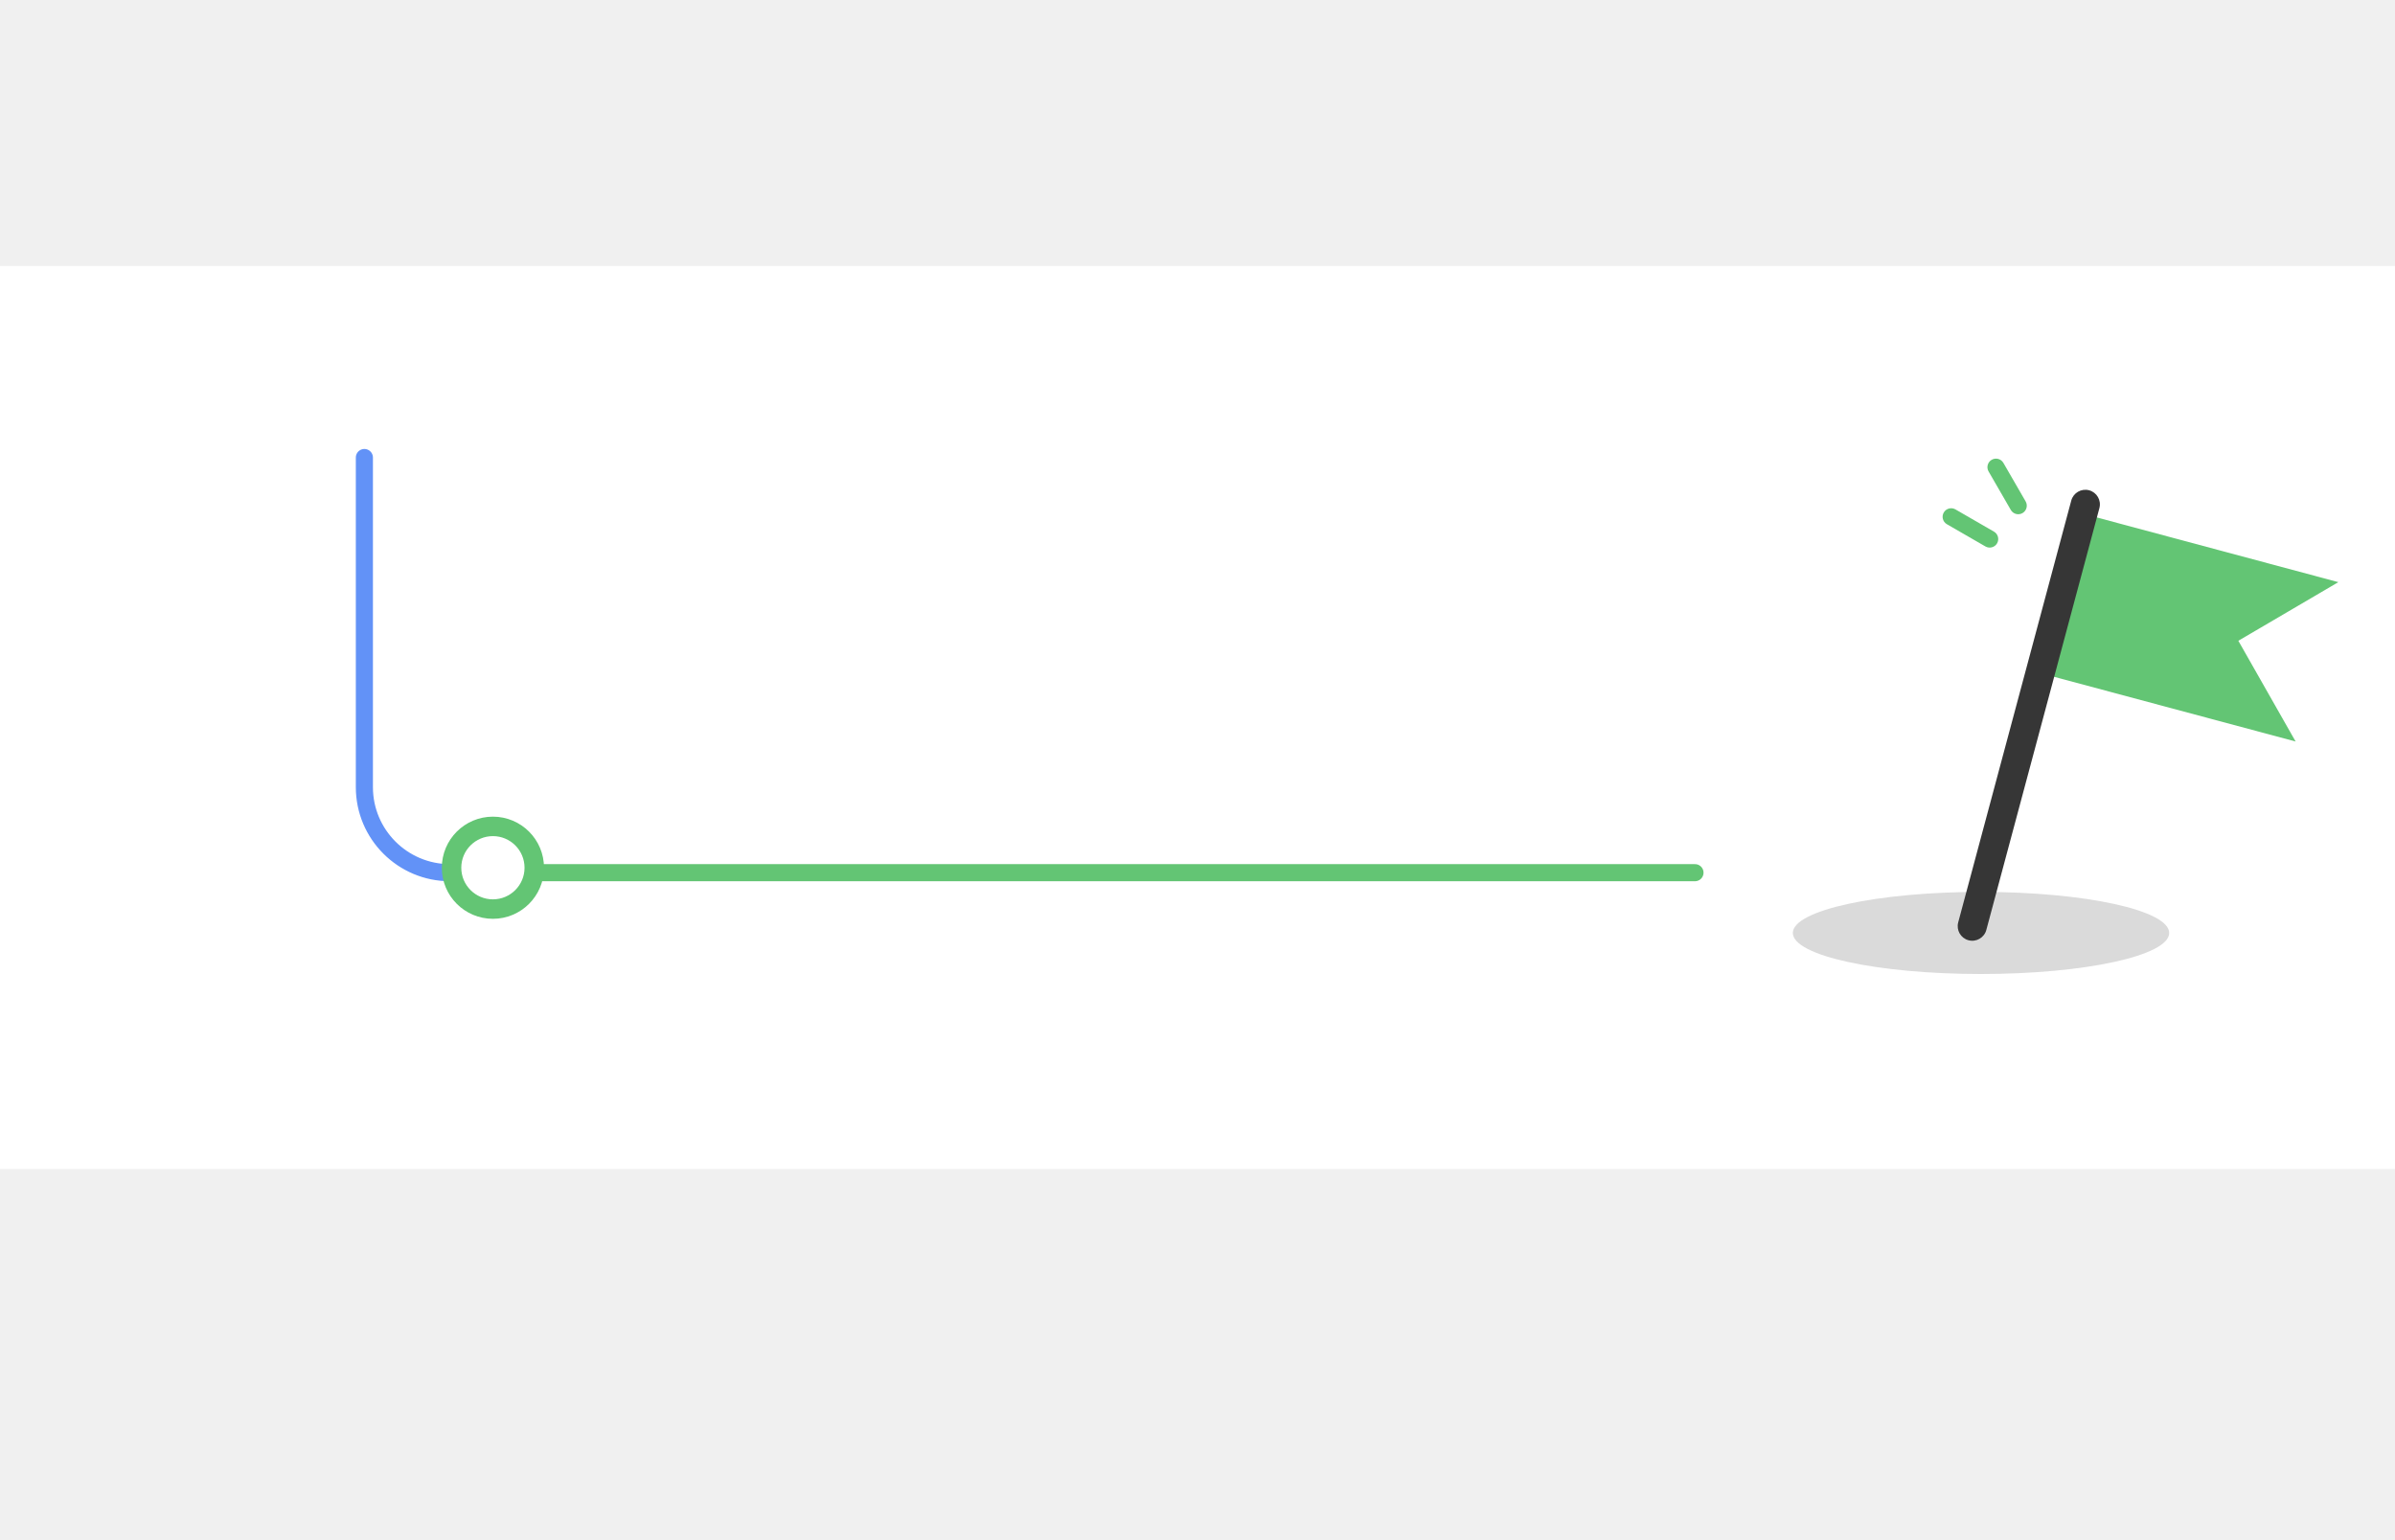
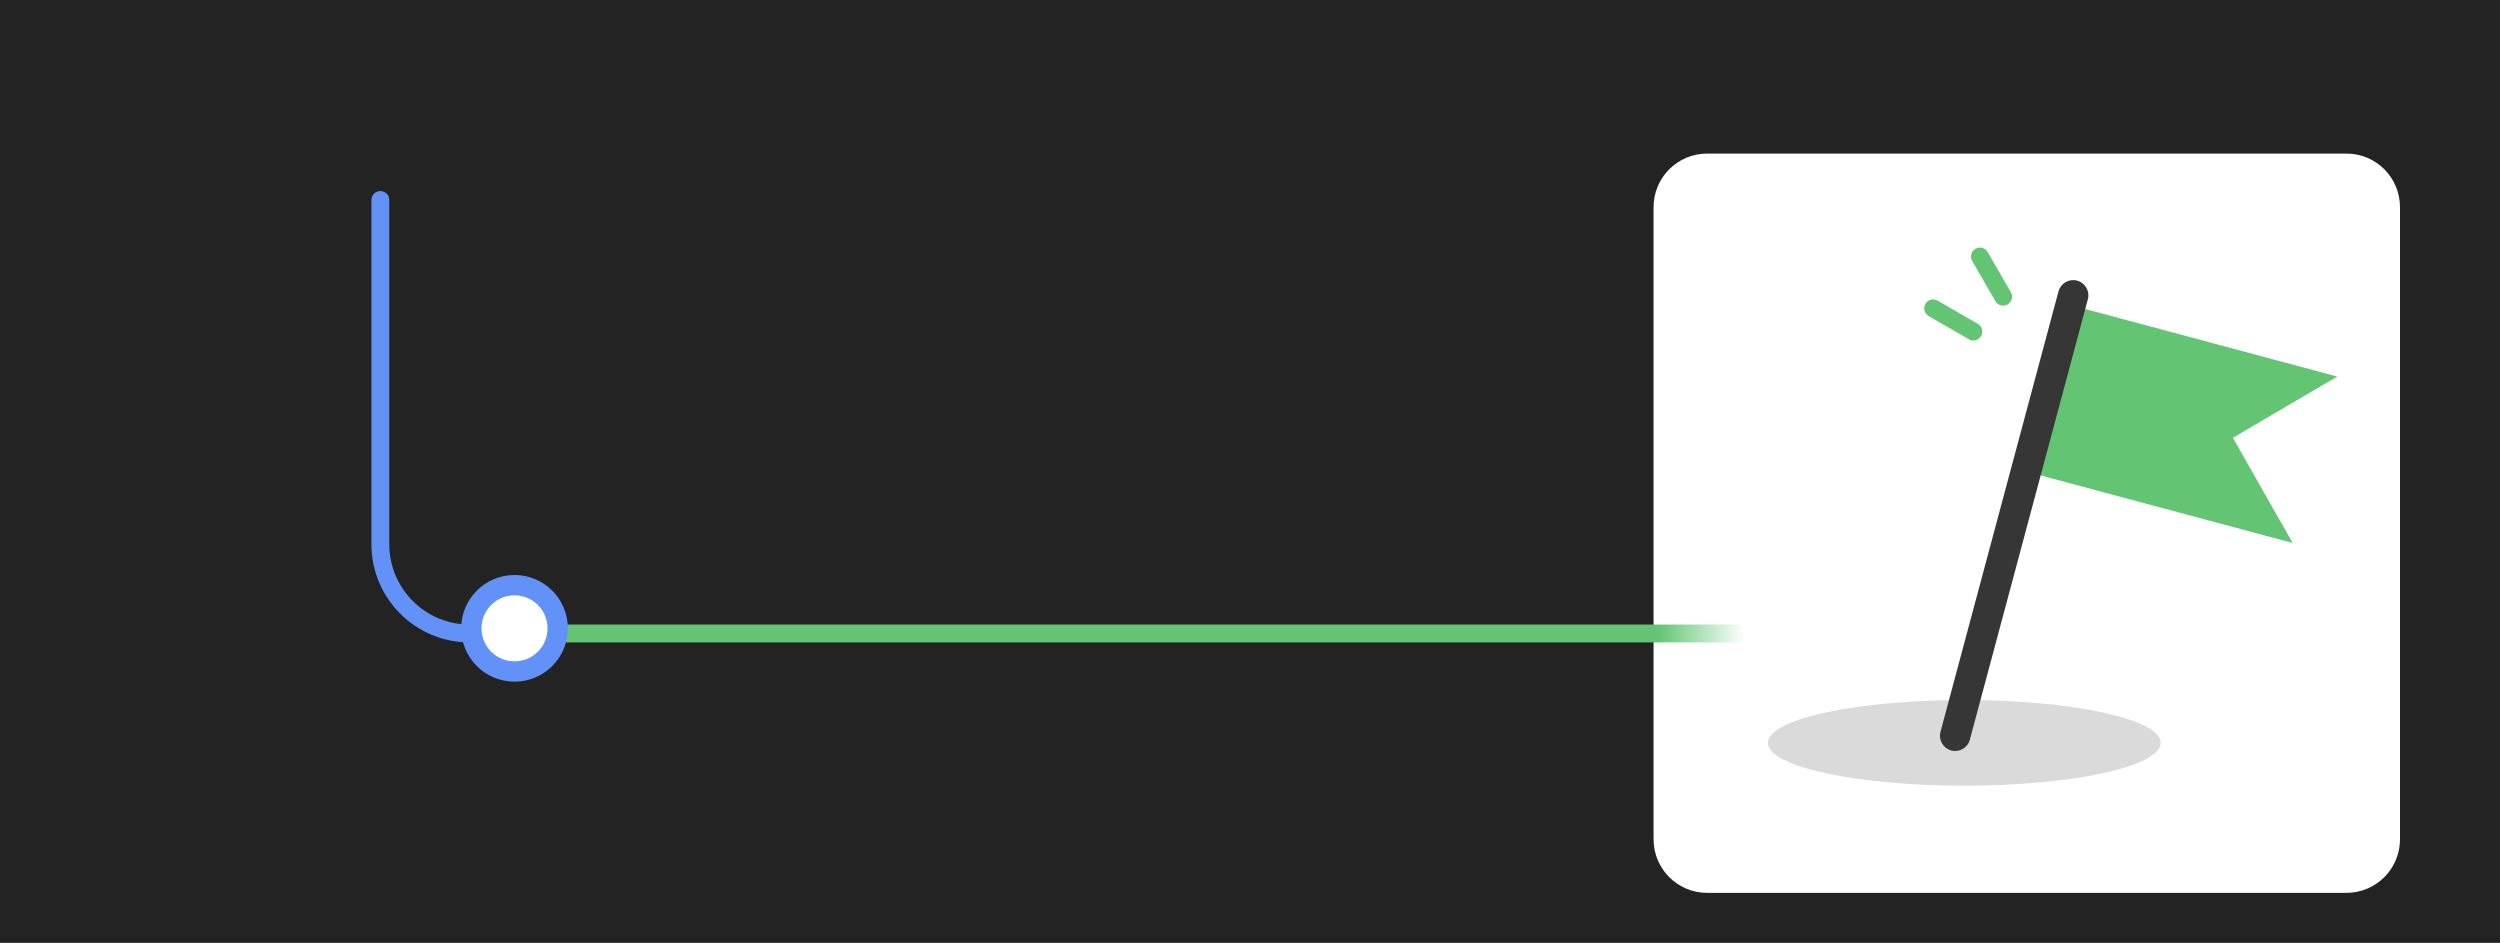
- <svg xmlns="http://www.w3.org/2000/svg" width="700" height="450" viewBox="0 0 700 450" fill="none">
-   <rect width="700" height="264" transform="matrix(-1 0 0 1 700 77.761)" fill="white" />
-   <ellipse cx="579" cy="272.761" rx="55" ry="12" fill="#DADADA" />
-   <path d="M612.182 151.107L683.44 170.201L654.212 187.337L670.956 216.792L599.698 197.699L612.182 151.107Z" fill="#63C574" />
-   <rect x="606.481" y="142.236" width="8.512" height="136.194" rx="4.256" transform="rotate(15 606.481 142.236)" fill="#363636" />
-   <rect x="579.964" y="135.672" width="5" height="18" rx="2.5" transform="rotate(-30 579.964 135.672)" fill="#63C574" />
-   <rect x="566.862" y="152.01" width="5" height="18" rx="2.5" transform="rotate(-60 566.862 152.01)" fill="#63C574" />
-   <path d="M106.5 133.761L106.5 230.139C106.5 243.946 117.693 255.139 131.5 255.139L495.4 255.139" stroke="url(#paint0_linear_1720_17)" stroke-width="5" stroke-linecap="round" />
-   <circle cx="144.067" cy="253.694" r="14.933" fill="#63C574" />
-   <circle cx="144.066" cy="253.694" r="9.244" fill="white" />
+ <svg xmlns="http://www.w3.org/2000/svg" width="700" height="264" viewBox="0 0 700 264" fill="none">
+   <rect width="700" height="264" transform="matrix(-1 0 0 1 700 0)" fill="#232323" />
+   <rect width="209" height="207" rx="15" transform="matrix(-1 0 0 1 672 43)" fill="white" />
+   <ellipse cx="550" cy="208" rx="55" ry="12" fill="#DADADA" />
+   <path d="M583.182 86.346L654.44 105.44L625.212 122.576L641.956 152.031L570.698 132.938L583.182 86.346Z" fill="#63C574" />
+   <rect x="577.481" y="77.475" width="8.512" height="136.194" rx="4.256" transform="rotate(15 577.481 77.4749)" fill="#363636" />
+   <rect x="550.964" y="70.911" width="5" height="18" rx="2.5" transform="rotate(-30 550.964 70.9106)" fill="#63C574" />
+   <rect x="537.862" y="87.249" width="5" height="18" rx="2.5" transform="rotate(-60 537.862 87.249)" fill="#63C574" />
+   <path d="M106.5 56L106.5 152.378C106.5 166.185 117.693 177.378 131.5 177.378L495.4 177.378" stroke="url(#paint0_linear_1732_35)" stroke-width="5" stroke-linecap="round" />
+   <circle cx="144.067" cy="175.933" r="14.933" fill="#6292F7" />
+   <circle cx="144.067" cy="175.933" r="9.244" fill="white" />
  <defs>
-     <linearGradient id="paint0_linear_1720_17" x1="141.5" y1="257.761" x2="146.5" y2="257.761" gradientUnits="userSpaceOnUse">
+     <linearGradient id="paint0_linear_1732_35" x1="142.5" y1="177.5" x2="488.5" y2="177.5" gradientUnits="userSpaceOnUse">
      <stop stop-color="#6292F7" />
-       <stop offset="1" stop-color="#63C574" />
+       <stop stop-color="#63C574" />
+       <stop offset="0.93" stop-color="#63C574" />
+       <stop offset="1" stop-color="white" />
    </linearGradient>
  </defs>
</svg>
